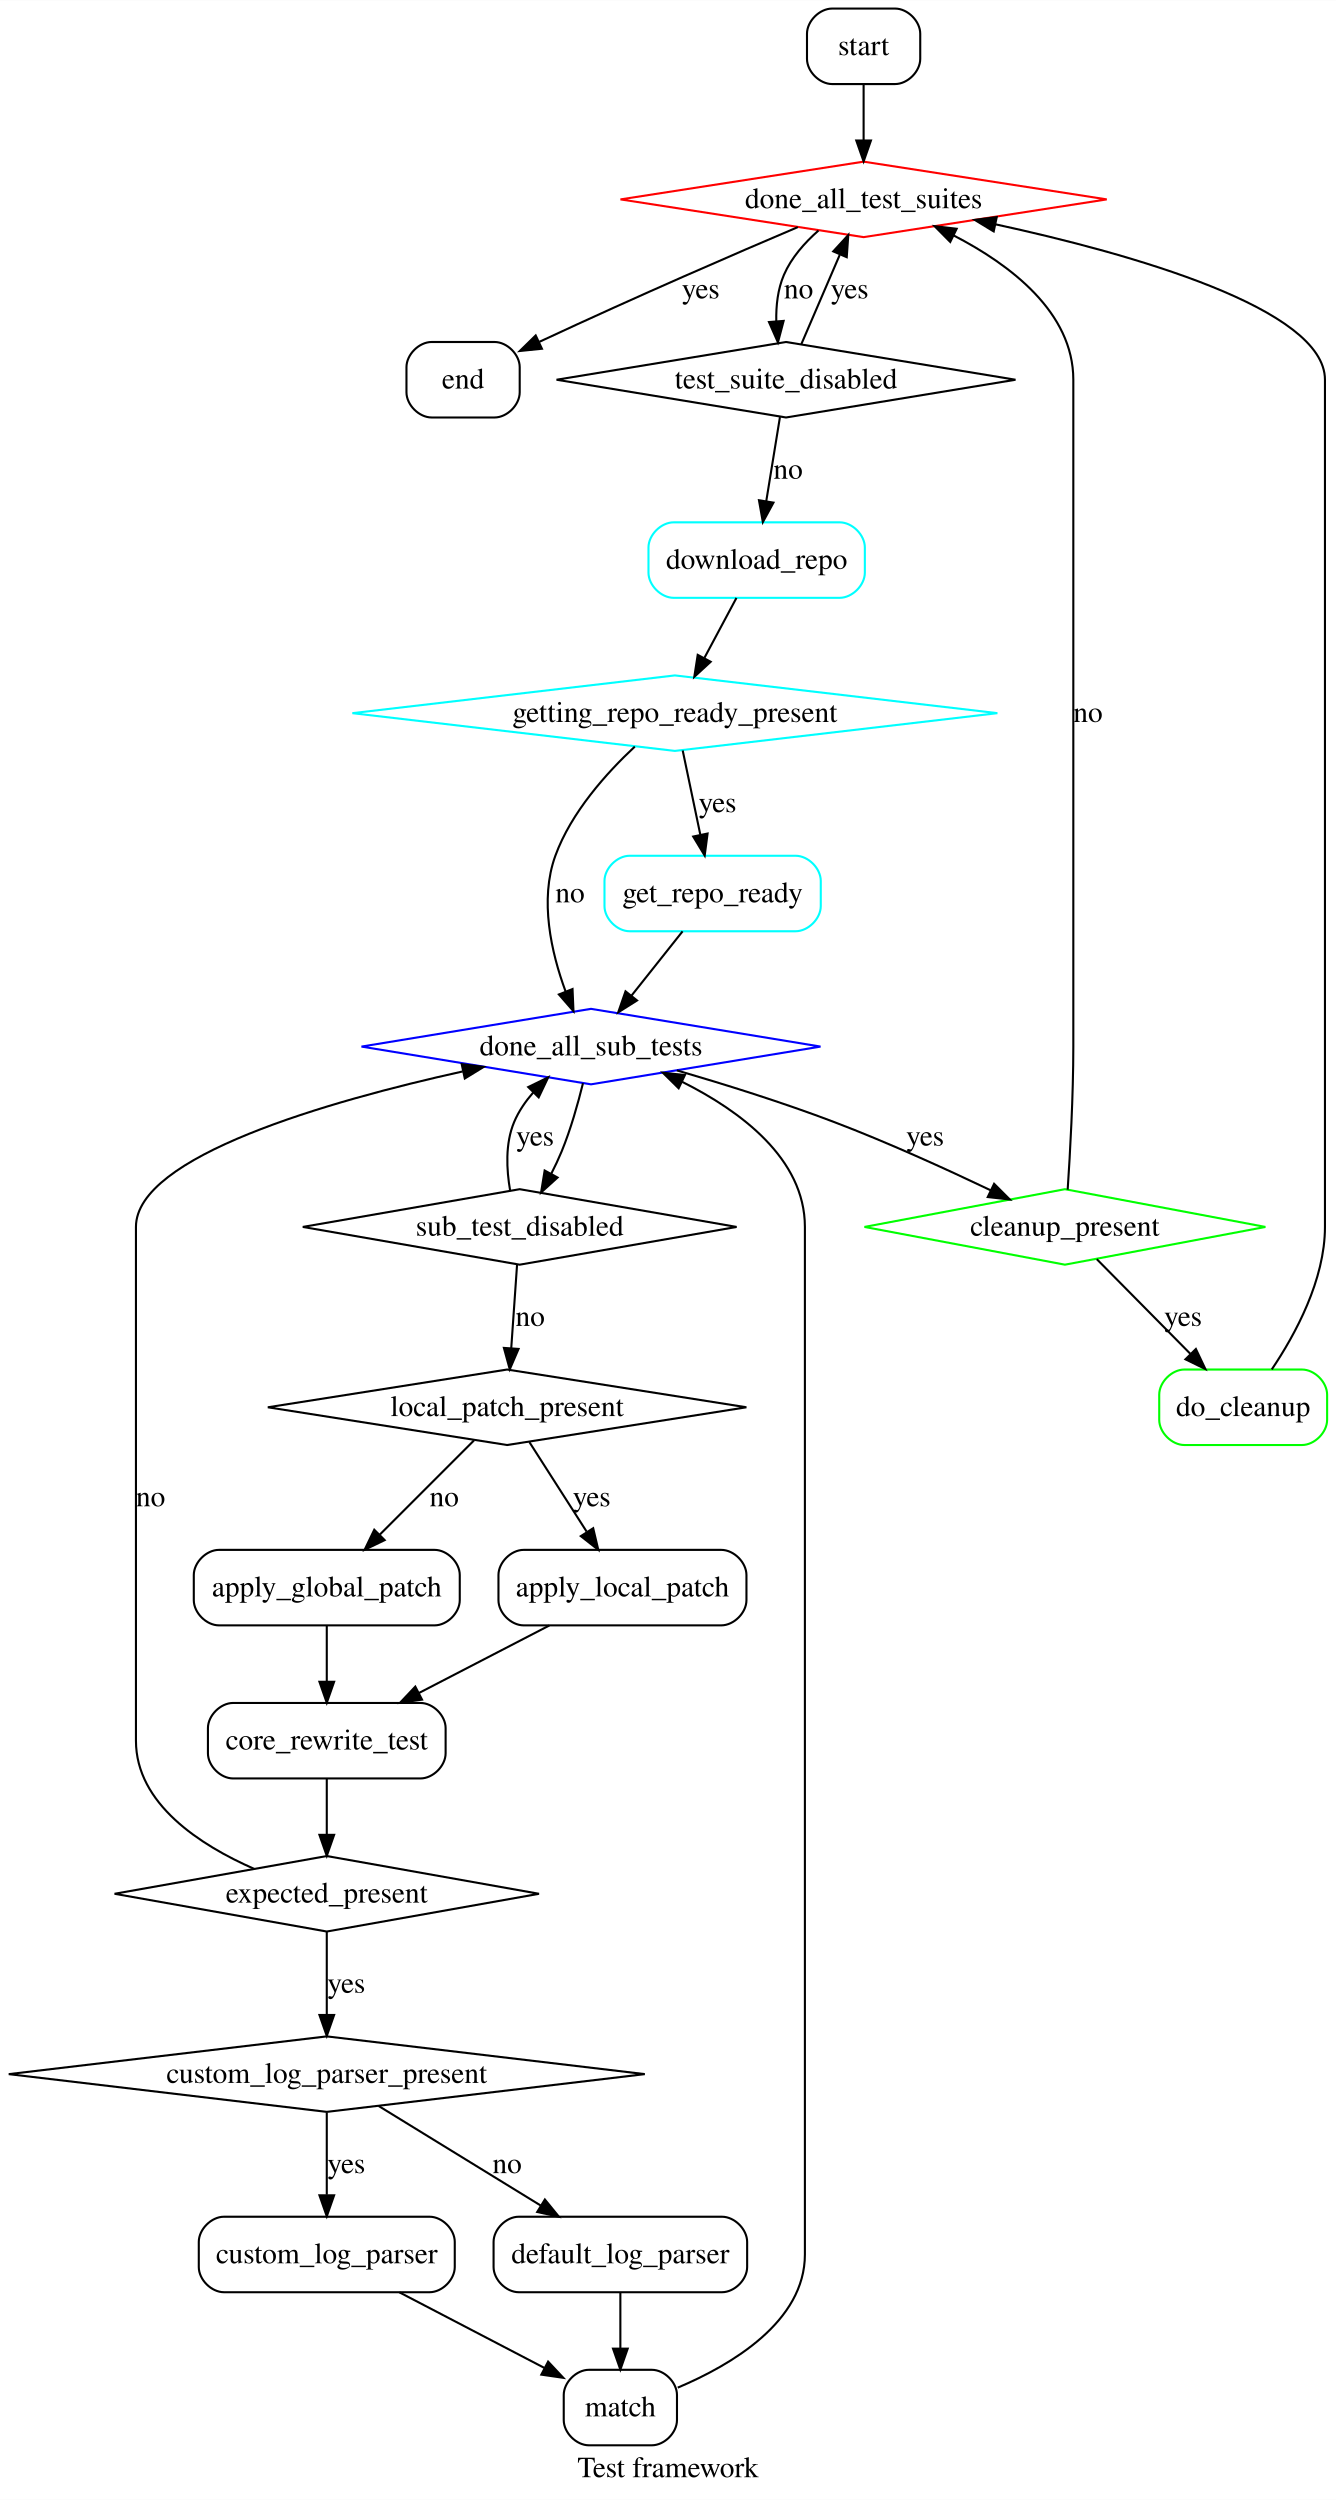
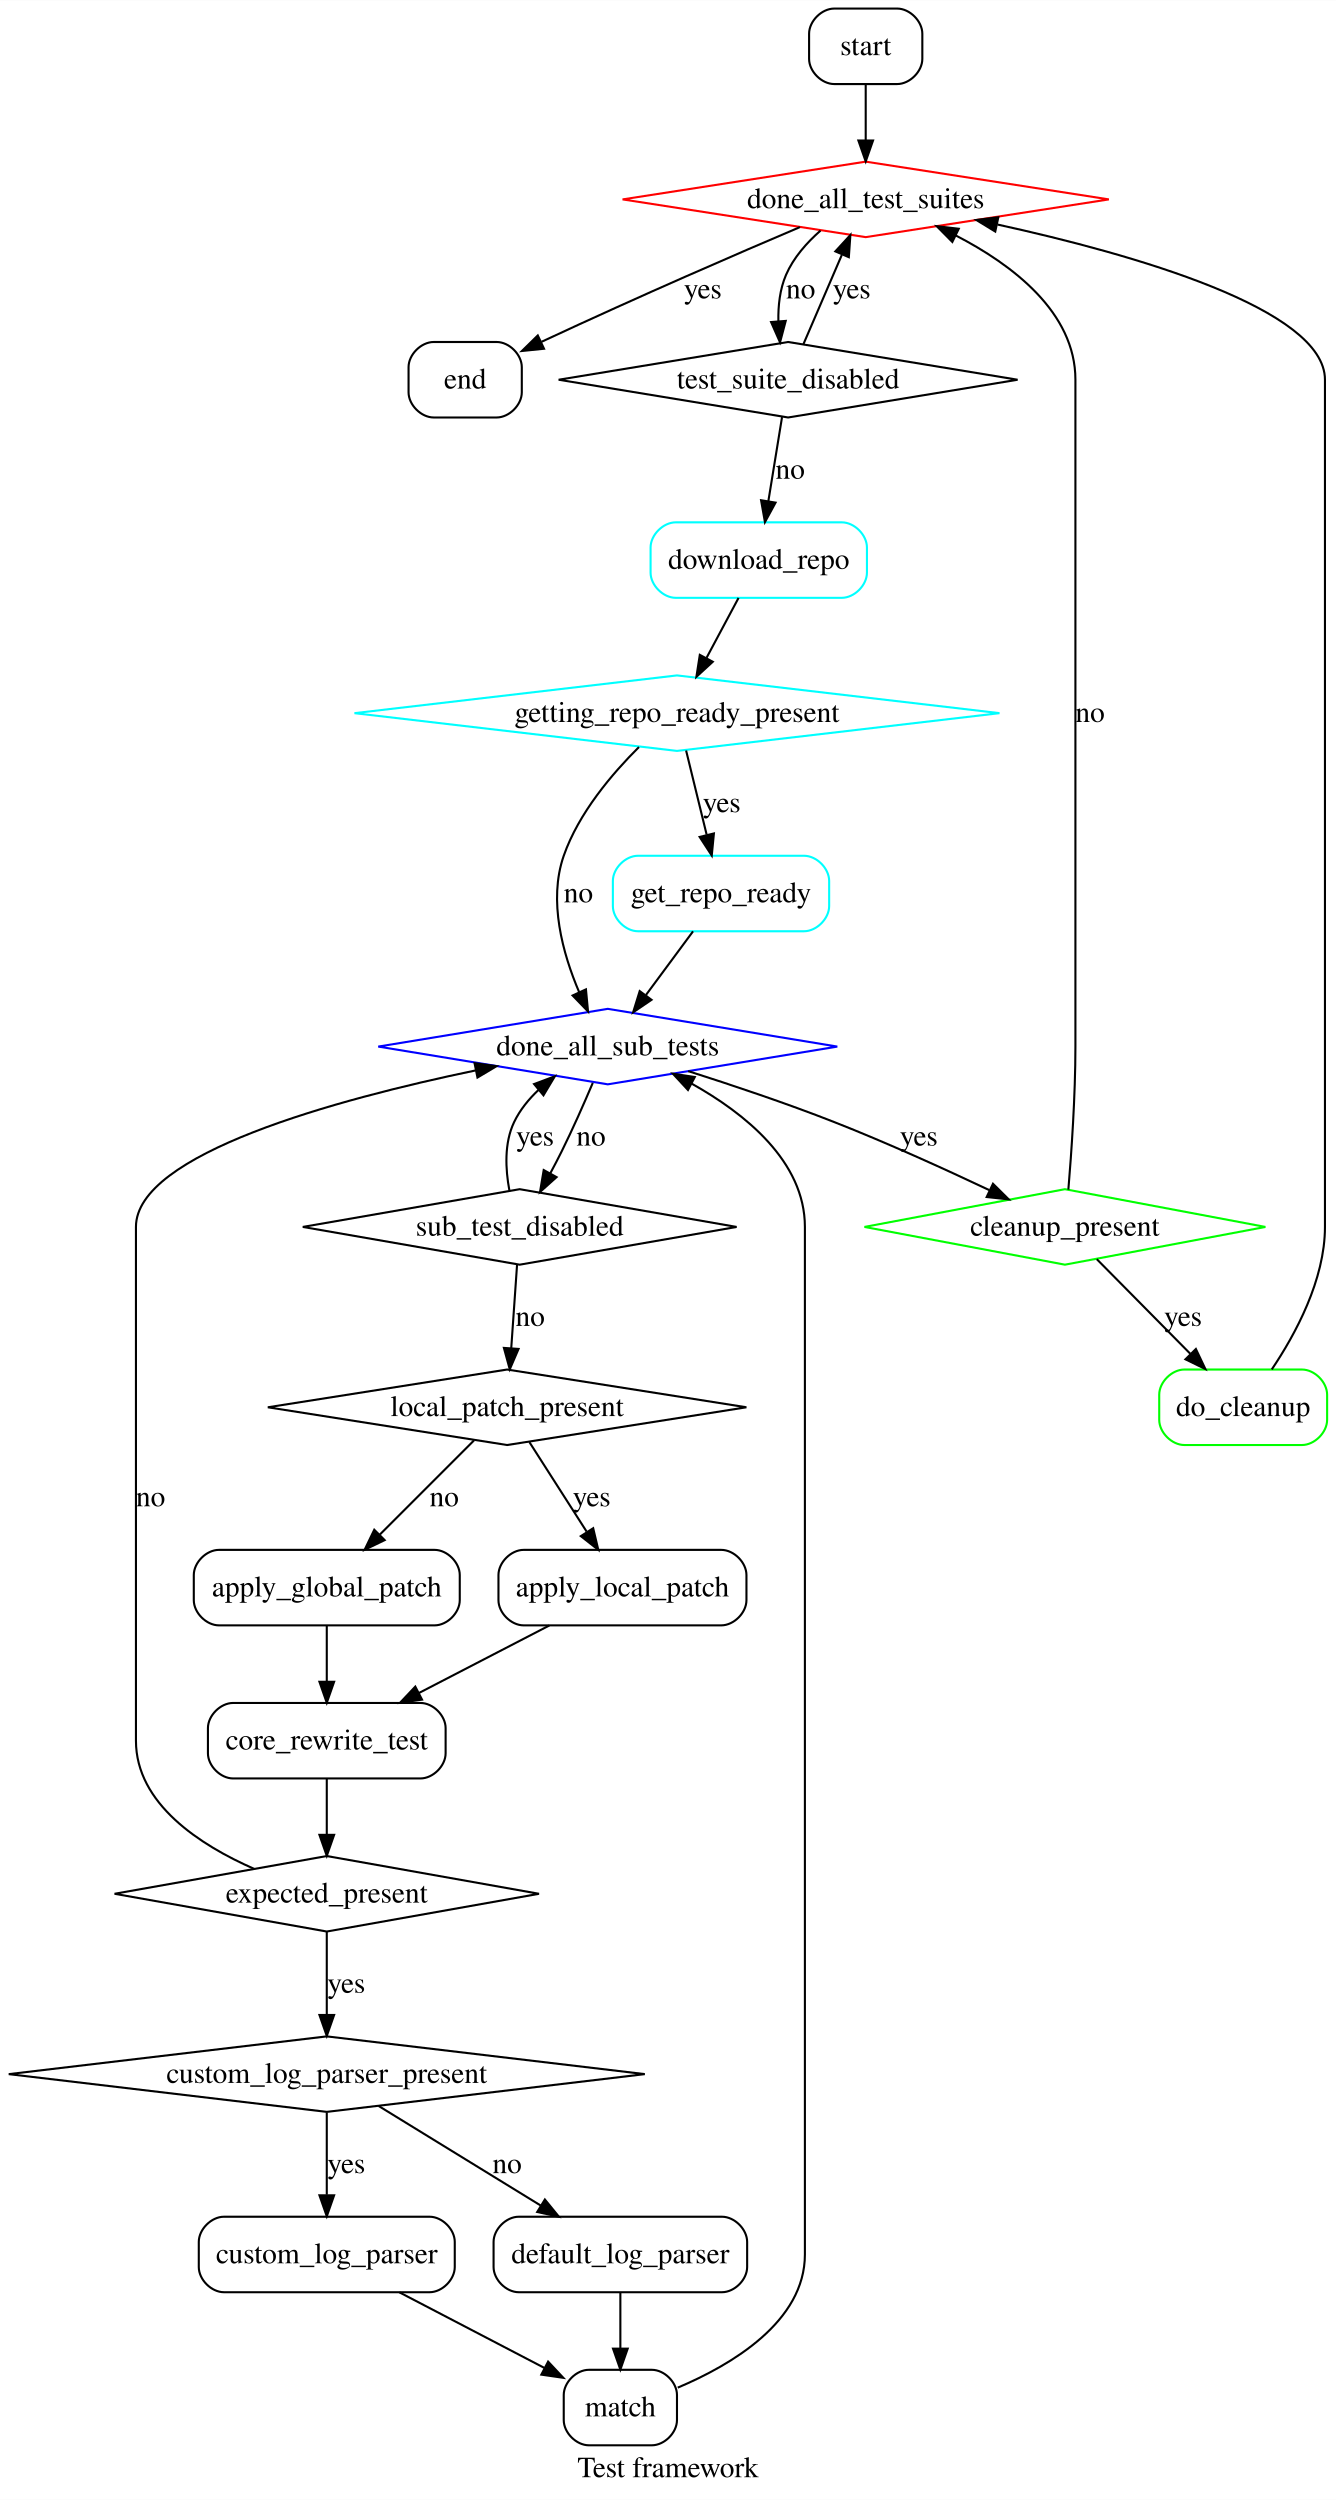
<svg xmlns="http://www.w3.org/2000/svg" width="637pt" height="1192pt" viewBox="0.00 0.00 637.09 1192.00">
  <g id="graph0" class="graph" transform="scale(1 1) rotate(0) translate(4 1188)">
    <polygon fill="#ffffff" stroke="transparent" points="-4,4 -4,-1188 633.094,-1188 633.094,4 -4,4" />
    <text text-anchor="middle" x="314.547" y="-6.8" font-family="Times,serif" font-size="14.00" fill="#000000">Test framework</text>
    <g id="node1" class="node">
-       <path fill="none" stroke="#000000" d="M422.829,-1184C422.829,-1184 392.829,-1184 392.829,-1184 386.829,-1184 380.829,-1178 380.829,-1172 380.829,-1172 380.829,-1160 380.829,-1160 380.829,-1154 386.829,-1148 392.829,-1148 392.829,-1148 422.829,-1148 422.829,-1148 428.829,-1148 434.829,-1154 434.829,-1160 434.829,-1160 434.829,-1172 434.829,-1172 434.829,-1178 428.829,-1184 422.829,-1184" />
-       <text text-anchor="middle" x="407.829" y="-1161.8" font-family="Times,serif" font-size="14.00" fill="#000000">start</text>
+       <path fill="none" stroke="#000000" d="M423.829,-1184C423.829,-1184 393.829,-1184 393.829,-1184 387.829,-1184 381.829,-1178 381.829,-1172 381.829,-1172 381.829,-1160 381.829,-1160 381.829,-1154 387.829,-1148 393.829,-1148 393.829,-1148 423.829,-1148 423.829,-1148 429.829,-1148 435.829,-1154 435.829,-1160 435.829,-1160 435.829,-1172 435.829,-1172 435.829,-1178 429.829,-1184 423.829,-1184" />
+       <text text-anchor="middle" x="408.829" y="-1161.8" font-family="Times,serif" font-size="14.00" fill="#000000">start</text>
    </g>
    <g id="node2" class="node">
-       <polygon fill="none" stroke="#ff0000" points="407.829,-1111 291.889,-1093 407.829,-1075 523.768,-1093 407.829,-1111" />
-       <text text-anchor="middle" x="407.829" y="-1088.8" font-family="Times,serif" font-size="14.00" fill="#000000">done_all_test_suites</text>
+       <polygon fill="none" stroke="#ff0000" points="408.829,-1111 292.889,-1093 408.829,-1075 524.768,-1093 408.829,-1111" />
+       <text text-anchor="middle" x="408.829" y="-1088.8" font-family="Times,serif" font-size="14.00" fill="#000000">done_all_test_suites</text>
    </g>
    <g id="edge1" class="edge">
-       <path fill="none" stroke="#000000" d="M407.829,-1147.955C407.829,-1139.883 407.829,-1130.176 407.829,-1121.182" />
-       <polygon fill="#000000" stroke="#000000" points="411.329,-1121.09 407.829,-1111.09 404.329,-1121.09 411.329,-1121.09" />
+       <path fill="none" stroke="#000000" d="M408.829,-1147.955C408.829,-1139.883 408.829,-1130.176 408.829,-1121.182" />
+       <polygon fill="#000000" stroke="#000000" points="412.329,-1121.09 408.829,-1111.09 405.329,-1121.09 412.329,-1121.09" />
    </g>
    <g id="node3" class="node">
-       <path fill="none" stroke="#000000" d="M231.829,-1025C231.829,-1025 201.829,-1025 201.829,-1025 195.829,-1025 189.829,-1019 189.829,-1013 189.829,-1013 189.829,-1001 189.829,-1001 189.829,-995 195.829,-989 201.829,-989 201.829,-989 231.829,-989 231.829,-989 237.829,-989 243.829,-995 243.829,-1001 243.829,-1001 243.829,-1013 243.829,-1013 243.829,-1019 237.829,-1025 231.829,-1025" />
-       <text text-anchor="middle" x="216.829" y="-1002.8" font-family="Times,serif" font-size="14.00" fill="#000000">end</text>
+       <path fill="none" stroke="#000000" d="M232.829,-1025C232.829,-1025 202.829,-1025 202.829,-1025 196.829,-1025 190.829,-1019 190.829,-1013 190.829,-1013 190.829,-1001 190.829,-1001 190.829,-995 196.829,-989 202.829,-989 202.829,-989 232.829,-989 232.829,-989 238.829,-989 244.829,-995 244.829,-1001 244.829,-1001 244.829,-1013 244.829,-1013 244.829,-1019 238.829,-1025 232.829,-1025" />
+       <text text-anchor="middle" x="217.829" y="-1002.8" font-family="Times,serif" font-size="14.00" fill="#000000">end</text>
    </g>
    <g id="edge2" class="edge">
-       <path fill="none" stroke="#000000" d="M376.449,-1079.781C346.894,-1067.211 301.218,-1047.475 253.195,-1025.073" />
-       <polygon fill="#000000" stroke="#000000" points="254.425,-1021.784 243.884,-1020.71 251.454,-1028.123 254.425,-1021.784" />
-       <text text-anchor="middle" x="330.16" y="-1045.8" font-family="Times,serif" font-size="14.00" fill="#000000">yes</text>
+       <path fill="none" stroke="#000000" d="M377.449,-1079.781C347.894,-1067.211 302.218,-1047.475 254.195,-1025.073" />
+       <polygon fill="#000000" stroke="#000000" points="255.425,-1021.784 244.884,-1020.71 252.454,-1028.123 255.425,-1021.784" />
+       <text text-anchor="middle" x="331.16" y="-1045.8" font-family="Times,serif" font-size="14.00" fill="#000000">yes</text>
    </g>
    <g id="node4" class="node">
-       <polygon fill="none" stroke="#000000" points="370.829,-1025 261.396,-1007 370.829,-989 480.261,-1007 370.829,-1025" />
-       <text text-anchor="middle" x="370.829" y="-1002.8" font-family="Times,serif" font-size="14.00" fill="#000000">test_suite_disabled</text>
+       <polygon fill="none" stroke="#000000" points="371.829,-1025 262.396,-1007 371.829,-989 481.261,-1007 371.829,-1025" />
+       <text text-anchor="middle" x="371.829" y="-1002.8" font-family="Times,serif" font-size="14.00" fill="#000000">test_suite_disabled</text>
    </g>
    <g id="edge4" class="edge">
-       <path fill="none" stroke="#000000" d="M386.293,-1078.137C379.741,-1072.374 373.348,-1065.181 369.829,-1057 366.891,-1050.169 366.03,-1042.313 366.186,-1034.882" />
-       <polygon fill="#000000" stroke="#000000" points="369.683,-1035.054 366.973,-1024.811 362.705,-1034.508 369.683,-1035.054" />
-       <text text-anchor="middle" x="376.829" y="-1045.8" font-family="Times,serif" font-size="14.00" fill="#000000">no</text>
+       <path fill="none" stroke="#000000" d="M387.293,-1078.137C380.741,-1072.374 374.348,-1065.181 370.829,-1057 367.891,-1050.169 367.03,-1042.313 367.186,-1034.882" />
+       <polygon fill="#000000" stroke="#000000" points="370.683,-1035.054 367.973,-1024.811 363.705,-1034.508 370.683,-1035.054" />
+       <text text-anchor="middle" x="377.829" y="-1045.8" font-family="Times,serif" font-size="14.00" fill="#000000">no</text>
    </g>
    <g id="edge3" class="edge">
-       <path fill="none" stroke="#000000" d="M378.123,-1023.956C383.339,-1036.079 390.462,-1052.634 396.425,-1066.495" />
-       <polygon fill="#000000" stroke="#000000" points="393.351,-1068.207 400.519,-1076.009 399.781,-1065.44 393.351,-1068.207" />
-       <text text-anchor="middle" x="401.16" y="-1045.8" font-family="Times,serif" font-size="14.00" fill="#000000">yes</text>
+       <path fill="none" stroke="#000000" d="M379.123,-1023.956C384.339,-1036.079 391.462,-1052.634 397.425,-1066.495" />
+       <polygon fill="#000000" stroke="#000000" points="394.351,-1068.207 401.519,-1076.009 400.781,-1065.44 394.351,-1068.207" />
+       <text text-anchor="middle" x="402.16" y="-1045.8" font-family="Times,serif" font-size="14.00" fill="#000000">yes</text>
    </g>
    <g id="node6" class="node">
-       <path fill="none" stroke="#00ffff" d="M396.418,-939C396.418,-939 317.239,-939 317.239,-939 311.239,-939 305.239,-933 305.239,-927 305.239,-927 305.239,-915 305.239,-915 305.239,-909 311.239,-903 317.239,-903 317.239,-903 396.418,-903 396.418,-903 402.418,-903 408.418,-909 408.418,-915 408.418,-915 408.418,-927 408.418,-927 408.418,-933 402.418,-939 396.418,-939" />
-       <text text-anchor="middle" x="356.829" y="-916.8" font-family="Times,serif" font-size="14.00" fill="#000000">download_repo</text>
+       <path fill="none" stroke="#00ffff" d="M397.418,-939C397.418,-939 318.239,-939 318.239,-939 312.239,-939 306.239,-933 306.239,-927 306.239,-927 306.239,-915 306.239,-915 306.239,-909 312.239,-903 318.239,-903 318.239,-903 397.418,-903 397.418,-903 403.418,-903 409.418,-909 409.418,-915 409.418,-915 409.418,-927 409.418,-927 409.418,-933 403.418,-939 397.418,-939" />
+       <text text-anchor="middle" x="357.829" y="-916.8" font-family="Times,serif" font-size="14.00" fill="#000000">download_repo</text>
    </g>
    <g id="edge5" class="edge">
-       <path fill="none" stroke="#000000" d="M367.928,-989.181C366.045,-977.612 363.55,-962.289 361.403,-949.1" />
-       <polygon fill="#000000" stroke="#000000" points="364.835,-948.4 359.774,-939.092 357.926,-949.525 364.835,-948.4" />
-       <text text-anchor="middle" x="371.829" y="-959.8" font-family="Times,serif" font-size="14.00" fill="#000000">no</text>
+       <path fill="none" stroke="#000000" d="M368.928,-989.181C367.045,-977.612 364.55,-962.289 362.403,-949.1" />
+       <polygon fill="#000000" stroke="#000000" points="365.835,-948.4 360.774,-939.092 358.926,-949.525 365.835,-948.4" />
+       <text text-anchor="middle" x="372.829" y="-959.8" font-family="Times,serif" font-size="14.00" fill="#000000">no</text>
    </g>
    <g id="node5" class="node">
-       <polygon fill="none" stroke="#0000ff" points="277.829,-707 168.384,-689 277.829,-671 387.274,-689 277.829,-707" />
-       <text text-anchor="middle" x="277.829" y="-684.8" font-family="Times,serif" font-size="14.00" fill="#000000">done_all_sub_tests</text>
+       <polygon fill="none" stroke="#0000ff" points="285.829,-707 176.384,-689 285.829,-671 395.274,-689 285.829,-707" />
+       <text text-anchor="middle" x="285.829" y="-684.8" font-family="Times,serif" font-size="14.00" fill="#000000">done_all_sub_tests</text>
    </g>
    <g id="node9" class="node">
      <polygon fill="none" stroke="#00ff00" points="503.829,-621 408.23,-603 503.829,-585 599.427,-603 503.829,-621" />
      <text text-anchor="middle" x="503.829" y="-598.8" font-family="Times,serif" font-size="14.00" fill="#000000">cleanup_present</text>
    </g>
    <g id="edge10" class="edge">
-       <path fill="none" stroke="#000000" d="M318.786,-677.656C341.187,-671.111 369.294,-662.341 393.829,-653 419.274,-643.312 447.194,-630.596 468.538,-620.411" />
-       <polygon fill="#000000" stroke="#000000" points="470.058,-623.564 477.552,-616.074 467.023,-617.256 470.058,-623.564" />
-       <text text-anchor="middle" x="437.16" y="-641.8" font-family="Times,serif" font-size="14.00" fill="#000000">yes</text>
+       <path fill="none" stroke="#000000" d="M324.164,-677.302C344.965,-670.684 371.017,-661.958 393.829,-653 418.889,-643.159 446.47,-630.618 467.745,-620.558" />
+       <polygon fill="#000000" stroke="#000000" points="469.521,-623.589 477.044,-616.129 466.511,-617.269 469.521,-623.589" />
+       <text text-anchor="middle" x="434.16" y="-641.8" font-family="Times,serif" font-size="14.00" fill="#000000">yes</text>
    </g>
    <g id="node12" class="node">
      <polygon fill="none" stroke="#000000" points="243.829,-621 140.39,-603 243.829,-585 347.267,-603 243.829,-621" />
      <text text-anchor="middle" x="243.829" y="-598.8" font-family="Times,serif" font-size="14.00" fill="#000000">sub_test_disabled</text>
    </g>
    <g id="edge14" class="edge">
-       <path fill="none" stroke="#000000" d="M274.006,-671.541C271.606,-661.782 268.147,-649.505 263.829,-639 262.384,-635.487 260.678,-631.882 258.881,-628.374" />
-       <polygon fill="#000000" stroke="#000000" points="261.879,-626.561 254.029,-619.445 255.729,-629.903 261.879,-626.561" />
+       <path fill="none" stroke="#000000" d="M278.682,-671.694C274.555,-661.983 269.142,-649.703 263.829,-639 262.14,-635.598 260.29,-632.058 258.42,-628.583" />
+       <polygon fill="#000000" stroke="#000000" points="261.406,-626.749 253.516,-619.678 255.274,-630.126 261.406,-626.749" />
+       <text text-anchor="middle" x="277.829" y="-641.8" font-family="Times,serif" font-size="14.00" fill="#000000">no</text>
    </g>
    <g id="node7" class="node">
-       <polygon fill="none" stroke="#00ffff" points="317.829,-866 164.031,-848 317.829,-830 471.626,-848 317.829,-866" />
-       <text text-anchor="middle" x="317.829" y="-843.8" font-family="Times,serif" font-size="14.00" fill="#000000">getting_repo_ready_present</text>
+       <polygon fill="none" stroke="#00ffff" points="318.829,-866 165.031,-848 318.829,-830 472.626,-848 318.829,-866" />
+       <text text-anchor="middle" x="318.829" y="-843.8" font-family="Times,serif" font-size="14.00" fill="#000000">getting_repo_ready_present</text>
    </g>
    <g id="edge6" class="edge">
-       <path fill="none" stroke="#000000" d="M347.188,-902.955C342.587,-894.342 336.991,-883.868 331.924,-874.384" />
-       <polygon fill="#000000" stroke="#000000" points="334.889,-872.506 327.09,-865.335 328.715,-875.804 334.889,-872.506" />
+       <path fill="none" stroke="#000000" d="M348.188,-902.955C343.587,-894.342 337.991,-883.868 332.924,-874.384" />
+       <polygon fill="#000000" stroke="#000000" points="335.889,-872.506 328.09,-865.335 329.715,-875.804 335.889,-872.506" />
    </g>
    <g id="edge9" class="edge">
-       <path fill="none" stroke="#000000" d="M298.716,-832.05C285.261,-819.494 268.358,-800.702 260.829,-780 253.181,-758.972 258.879,-733.903 265.669,-715.406" />
-       <polygon fill="#000000" stroke="#000000" points="269.017,-716.459 269.476,-705.874 262.517,-713.863 269.017,-716.459" />
-       <text text-anchor="middle" x="267.829" y="-757.8" font-family="Times,serif" font-size="14.00" fill="#000000">no</text>
+       <path fill="none" stroke="#000000" d="M300.702,-831.847C287.945,-819.188 271.928,-800.355 264.829,-780 257.361,-758.588 264.321,-733.41 272.173,-714.972" />
+       <polygon fill="#000000" stroke="#000000" points="275.418,-716.293 276.415,-705.745 269.058,-713.369 275.418,-716.293" />
+       <text text-anchor="middle" x="271.829" y="-757.8" font-family="Times,serif" font-size="14.00" fill="#000000">no</text>
    </g>
    <g id="node8" class="node">
-       <path fill="none" stroke="#00ffff" d="M375.398,-780C375.398,-780 296.259,-780 296.259,-780 290.259,-780 284.259,-774 284.259,-768 284.259,-768 284.259,-756 284.259,-756 284.259,-750 290.259,-744 296.259,-744 296.259,-744 375.398,-744 375.398,-744 381.398,-744 387.398,-750 387.398,-756 387.398,-756 387.398,-768 387.398,-768 387.398,-774 381.398,-780 375.398,-780" />
-       <text text-anchor="middle" x="335.829" y="-757.8" font-family="Times,serif" font-size="14.00" fill="#000000">get_repo_ready</text>
+       <path fill="none" stroke="#00ffff" d="M379.398,-780C379.398,-780 300.259,-780 300.259,-780 294.259,-780 288.259,-774 288.259,-768 288.259,-768 288.259,-756 288.259,-756 288.259,-750 294.259,-744 300.259,-744 300.259,-744 379.398,-744 379.398,-744 385.398,-744 391.398,-750 391.398,-756 391.398,-756 391.398,-768 391.398,-768 391.398,-774 385.398,-780 379.398,-780" />
+       <text text-anchor="middle" x="339.829" y="-757.8" font-family="Times,serif" font-size="14.00" fill="#000000">get_repo_ready</text>
    </g>
    <g id="edge7" class="edge">
-       <path fill="none" stroke="#000000" d="M321.558,-830.181C323.98,-818.612 327.187,-803.289 329.947,-790.1" />
-       <polygon fill="#000000" stroke="#000000" points="333.419,-790.597 332.042,-780.092 326.567,-789.163 333.419,-790.597" />
-       <text text-anchor="middle" x="338.16" y="-800.8" font-family="Times,serif" font-size="14.00" fill="#000000">yes</text>
+       <path fill="none" stroke="#000000" d="M323.18,-830.181C326.005,-818.612 329.747,-803.289 332.967,-790.1" />
+       <polygon fill="#000000" stroke="#000000" points="336.439,-790.637 335.411,-780.092 329.638,-788.977 336.439,-790.637" />
+       <text text-anchor="middle" x="340.16" y="-800.8" font-family="Times,serif" font-size="14.00" fill="#000000">yes</text>
    </g>
    <g id="edge8" class="edge">
-       <path fill="none" stroke="#000000" d="M321.491,-743.955C314.153,-734.719 305.115,-723.344 297.17,-713.343" />
-       <polygon fill="#000000" stroke="#000000" points="299.774,-710.995 290.813,-705.343 294.294,-715.35 299.774,-710.995" />
+       <path fill="none" stroke="#000000" d="M326.48,-743.955C319.716,-734.812 311.402,-723.571 304.058,-713.643" />
+       <polygon fill="#000000" stroke="#000000" points="306.679,-711.301 297.918,-705.343 301.051,-715.464 306.679,-711.301" />
    </g>
    <g id="edge12" class="edge">
-       <path fill="none" stroke="#000000" d="M505.138,-620.777C506.305,-638.16 507.829,-665.384 507.829,-689 507.829,-1007 507.829,-1007 507.829,-1007 507.829,-1039.093 477.855,-1061.823 450.727,-1075.822" />
-       <polygon fill="#000000" stroke="#000000" points="449.135,-1072.705 441.684,-1080.236 452.206,-1078.995 449.135,-1072.705" />
-       <text text-anchor="middle" x="514.829" y="-843.8" font-family="Times,serif" font-size="14.00" fill="#000000">no</text>
+       <path fill="none" stroke="#000000" d="M505.466,-620.771C506.924,-638.149 508.829,-665.37 508.829,-689 508.829,-1007 508.829,-1007 508.829,-1007 508.829,-1039.093 478.855,-1061.823 451.727,-1075.822" />
+       <polygon fill="#000000" stroke="#000000" points="450.135,-1072.705 442.684,-1080.236 453.206,-1078.995 450.135,-1072.705" />
+       <text text-anchor="middle" x="515.829" y="-843.8" font-family="Times,serif" font-size="14.00" fill="#000000">no</text>
    </g>
    <g id="node10" class="node">
      <path fill="none" stroke="#00ff00" d="M616.861,-535C616.861,-535 560.796,-535 560.796,-535 554.796,-535 548.796,-529 548.796,-523 548.796,-523 548.796,-511 548.796,-511 548.796,-505 554.796,-499 560.796,-499 560.796,-499 616.861,-499 616.861,-499 622.861,-499 628.861,-505 628.861,-511 628.861,-511 628.861,-523 628.861,-523 628.861,-529 622.861,-535 616.861,-535" />
      <text text-anchor="middle" x="588.829" y="-512.8" font-family="Times,serif" font-size="14.00" fill="#000000">do_cleanup</text>
    </g>
    <g id="edge11" class="edge">
      <path fill="none" stroke="#000000" d="M519.025,-587.625C531.387,-575.118 549.093,-557.203 563.579,-542.547" />
      <polygon fill="#000000" stroke="#000000" points="566.275,-544.798 570.815,-535.225 561.296,-539.877 566.275,-544.798" />
      <text text-anchor="middle" x="560.16" y="-555.8" font-family="Times,serif" font-size="14.00" fill="#000000">yes</text>
    </g>
    <g id="edge13" class="edge">
-       <path fill="none" stroke="#000000" d="M602.469,-535.055C613.715,-551.76 627.829,-577.753 627.829,-603 627.829,-1007 627.829,-1007 627.829,-1007 627.829,-1040.985 535.613,-1067.012 470.587,-1081.141" />
-       <polygon fill="#000000" stroke="#000000" points="469.857,-1077.718 460.804,-1083.222 471.313,-1084.564 469.857,-1077.718" />
+       <path fill="none" stroke="#000000" d="M602.469,-535.055C613.715,-551.76 627.829,-577.753 627.829,-603 627.829,-1007 627.829,-1007 627.829,-1007 627.829,-1040.781 536.408,-1066.811 471.701,-1081.003" />
+       <polygon fill="#000000" stroke="#000000" points="470.606,-1077.658 461.563,-1083.179 472.075,-1084.503 470.606,-1077.658" />
    </g>
    <g id="node11" class="node">
      <polygon fill="none" stroke="#000000" points="237.829,-535 123.723,-517 237.829,-499 351.935,-517 237.829,-535" />
      <text text-anchor="middle" x="237.829" y="-512.8" font-family="Times,serif" font-size="14.00" fill="#000000">local_patch_present</text>
    </g>
    <g id="node13" class="node">
      <path fill="none" stroke="#000000" d="M203.243,-449C203.243,-449 100.414,-449 100.414,-449 94.414,-449 88.414,-443 88.414,-437 88.414,-437 88.414,-425 88.414,-425 88.414,-419 94.414,-413 100.414,-413 100.414,-413 203.243,-413 203.243,-413 209.243,-413 215.243,-419 215.243,-425 215.243,-425 215.243,-437 215.243,-437 215.243,-443 209.243,-449 203.243,-449" />
      <text text-anchor="middle" x="151.829" y="-426.8" font-family="Times,serif" font-size="14.00" fill="#000000">apply_global_patch</text>
    </g>
    <g id="edge17" class="edge">
      <path fill="none" stroke="#000000" d="M222.055,-501.226C209.502,-488.673 191.69,-470.861 177.146,-456.317" />
      <polygon fill="#000000" stroke="#000000" points="179.429,-453.651 169.883,-449.055 174.479,-458.601 179.429,-453.651" />
      <text text-anchor="middle" x="207.829" y="-469.8" font-family="Times,serif" font-size="14.00" fill="#000000">no</text>
    </g>
    <g id="node14" class="node">
      <path fill="none" stroke="#000000" d="M339.957,-449C339.957,-449 245.7,-449 245.7,-449 239.7,-449 233.7,-443 233.7,-437 233.7,-437 233.7,-425 233.7,-425 233.7,-419 239.7,-413 245.7,-413 245.7,-413 339.957,-413 339.957,-413 345.957,-413 351.957,-419 351.957,-425 351.957,-425 351.957,-437 351.957,-437 351.957,-443 345.957,-449 339.957,-449" />
      <text text-anchor="middle" x="292.829" y="-426.8" font-family="Times,serif" font-size="14.00" fill="#000000">apply_local_patch</text>
    </g>
    <g id="edge18" class="edge">
      <path fill="none" stroke="#000000" d="M248.433,-500.418C256.166,-488.327 266.81,-471.684 275.737,-457.726" />
      <polygon fill="#000000" stroke="#000000" points="278.868,-459.326 281.307,-449.015 272.971,-455.554 278.868,-459.326" />
      <text text-anchor="middle" x="278.16" y="-469.8" font-family="Times,serif" font-size="14.00" fill="#000000">yes</text>
    </g>
    <g id="edge16" class="edge">
-       <path fill="none" stroke="#000000" d="M239.269,-620.305C237.527,-630.24 236.862,-642.74 241.167,-653 243.323,-658.141 246.613,-662.918 250.352,-667.201" />
-       <polygon fill="#000000" stroke="#000000" points="247.903,-669.702 257.423,-674.352 252.88,-664.78 247.903,-669.702" />
+       <path fill="none" stroke="#000000" d="M238.896,-620.472C237.03,-630.462 236.365,-642.962 241.167,-653 243.93,-658.778 248.124,-663.925 252.855,-668.393" />
+       <polygon fill="#000000" stroke="#000000" points="250.68,-671.137 260.603,-674.849 255.161,-665.759 250.68,-671.137" />
      <text text-anchor="middle" x="251.16" y="-641.8" font-family="Times,serif" font-size="14.00" fill="#000000">yes</text>
    </g>
    <g id="edge15" class="edge">
      <path fill="none" stroke="#000000" d="M242.585,-585.181C241.778,-573.612 240.709,-558.289 239.789,-545.1" />
      <polygon fill="#000000" stroke="#000000" points="243.279,-544.824 239.091,-535.092 236.295,-545.312 243.279,-544.824" />
      <text text-anchor="middle" x="248.829" y="-555.8" font-family="Times,serif" font-size="14.00" fill="#000000">no</text>
    </g>
    <g id="node15" class="node">
      <path fill="none" stroke="#000000" d="M196.502,-376C196.502,-376 107.156,-376 107.156,-376 101.156,-376 95.156,-370 95.156,-364 95.156,-364 95.156,-352 95.156,-352 95.156,-346 101.156,-340 107.156,-340 107.156,-340 196.502,-340 196.502,-340 202.502,-340 208.502,-346 208.502,-352 208.502,-352 208.502,-364 208.502,-364 208.502,-370 202.502,-376 196.502,-376" />
      <text text-anchor="middle" x="151.829" y="-353.8" font-family="Times,serif" font-size="14.00" fill="#000000">core_rewrite_test</text>
    </g>
    <g id="edge20" class="edge">
      <path fill="none" stroke="#000000" d="M151.829,-412.955C151.829,-404.883 151.829,-395.176 151.829,-386.182" />
      <polygon fill="#000000" stroke="#000000" points="155.329,-386.09 151.829,-376.09 148.329,-386.09 155.329,-386.09" />
    </g>
    <g id="edge19" class="edge">
      <path fill="none" stroke="#000000" d="M257.975,-412.955C239.163,-403.216 215.757,-391.098 195.714,-380.721" />
      <polygon fill="#000000" stroke="#000000" points="197.26,-377.58 186.77,-376.09 194.042,-383.796 197.26,-377.58" />
    </g>
    <g id="node16" class="node">
      <polygon fill="none" stroke="#000000" points="151.829,-303 50.628,-285 151.829,-267 253.029,-285 151.829,-303" />
      <text text-anchor="middle" x="151.829" y="-280.8" font-family="Times,serif" font-size="14.00" fill="#000000">expected_present</text>
    </g>
    <g id="edge21" class="edge">
      <path fill="none" stroke="#000000" d="M151.829,-339.955C151.829,-331.883 151.829,-322.176 151.829,-313.182" />
      <polygon fill="#000000" stroke="#000000" points="155.329,-313.09 151.829,-303.09 148.329,-313.09 155.329,-313.09" />
    </g>
    <g id="edge22" class="edge">
-       <path fill="none" stroke="#000000" d="M117.166,-296.896C91.449,-308.176 60.829,-327.923 60.829,-358 60.829,-603 60.829,-603 60.829,-603 60.829,-636.706 152.457,-662.921 216.632,-677.148" />
-       <polygon fill="#000000" stroke="#000000" points="216.163,-680.627 226.677,-679.327 217.647,-673.786 216.163,-680.627" />
+       <path fill="none" stroke="#000000" d="M117.166,-296.896C91.449,-308.176 60.829,-327.923 60.829,-358 60.829,-603 60.829,-603 60.829,-603 60.829,-637.854 156.226,-663.781 222.786,-677.629" />
+       <polygon fill="#000000" stroke="#000000" points="222.294,-681.101 232.792,-679.666 223.691,-674.241 222.294,-681.101" />
      <text text-anchor="middle" x="67.829" y="-469.8" font-family="Times,serif" font-size="14.00" fill="#000000">no</text>
    </g>
    <g id="node17" class="node">
      <polygon fill="none" stroke="#000000" points="151.829,-217 .171,-199 151.829,-181 303.486,-199 151.829,-217" />
      <text text-anchor="middle" x="151.829" y="-194.8" font-family="Times,serif" font-size="14.00" fill="#000000">custom_log_parser_present</text>
    </g>
    <g id="edge23" class="edge">
      <path fill="none" stroke="#000000" d="M151.829,-266.762C151.829,-255.36 151.829,-240.434 151.829,-227.494" />
      <polygon fill="#000000" stroke="#000000" points="155.329,-227.212 151.829,-217.212 148.329,-227.212 155.329,-227.212" />
      <text text-anchor="middle" x="161.16" y="-237.8" font-family="Times,serif" font-size="14.00" fill="#000000">yes</text>
    </g>
    <g id="node18" class="node">
      <path fill="none" stroke="#000000" d="M340.288,-131C340.288,-131 243.37,-131 243.37,-131 237.37,-131 231.37,-125 231.37,-119 231.37,-119 231.37,-107 231.37,-107 231.37,-101 237.37,-95 243.37,-95 243.37,-95 340.288,-95 340.288,-95 346.288,-95 352.288,-101 352.288,-107 352.288,-107 352.288,-119 352.288,-119 352.288,-125 346.288,-131 340.288,-131" />
      <text text-anchor="middle" x="291.829" y="-108.8" font-family="Times,serif" font-size="14.00" fill="#000000">default_log_parser</text>
    </g>
    <g id="edge24" class="edge">
      <path fill="none" stroke="#000000" d="M176.536,-183.823C197.929,-170.681 229.213,-151.464 253.798,-136.362" />
      <polygon fill="#000000" stroke="#000000" points="255.833,-139.22 262.521,-131.003 252.169,-133.255 255.833,-139.22" />
      <text text-anchor="middle" x="237.829" y="-151.8" font-family="Times,serif" font-size="14.00" fill="#000000">no</text>
    </g>
    <g id="node19" class="node">
      <path fill="none" stroke="#000000" d="M200.861,-131C200.861,-131 102.796,-131 102.796,-131 96.796,-131 90.796,-125 90.796,-119 90.796,-119 90.796,-107 90.796,-107 90.796,-101 96.796,-95 102.796,-95 102.796,-95 200.861,-95 200.861,-95 206.861,-95 212.861,-101 212.861,-107 212.861,-107 212.861,-119 212.861,-119 212.861,-125 206.861,-131 200.861,-131" />
      <text text-anchor="middle" x="151.829" y="-108.8" font-family="Times,serif" font-size="14.00" fill="#000000">custom_log_parser</text>
    </g>
    <g id="edge25" class="edge">
      <path fill="none" stroke="#000000" d="M151.829,-180.762C151.829,-169.36 151.829,-154.434 151.829,-141.494" />
      <polygon fill="#000000" stroke="#000000" points="155.329,-141.212 151.829,-131.212 148.329,-141.212 155.329,-141.212" />
      <text text-anchor="middle" x="161.16" y="-151.8" font-family="Times,serif" font-size="14.00" fill="#000000">yes</text>
    </g>
    <g id="node20" class="node">
      <path fill="none" stroke="#000000" d="M306.829,-58C306.829,-58 276.829,-58 276.829,-58 270.829,-58 264.829,-52 264.829,-46 264.829,-46 264.829,-34 264.829,-34 264.829,-28 270.829,-22 276.829,-22 276.829,-22 306.829,-22 306.829,-22 312.829,-22 318.829,-28 318.829,-34 318.829,-34 318.829,-46 318.829,-46 318.829,-52 312.829,-58 306.829,-58" />
      <text text-anchor="middle" x="291.829" y="-35.8" font-family="Times,serif" font-size="14.00" fill="#000000">match</text>
    </g>
    <g id="edge27" class="edge">
      <path fill="none" stroke="#000000" d="M291.829,-94.955C291.829,-86.883 291.829,-77.176 291.829,-68.182" />
      <polygon fill="#000000" stroke="#000000" points="295.329,-68.09 291.829,-58.09 288.329,-68.09 295.329,-68.09" />
    </g>
    <g id="edge26" class="edge">
      <path fill="none" stroke="#000000" d="M186.435,-94.955C207.455,-83.995 234.252,-70.022 255.565,-58.909" />
      <polygon fill="#000000" stroke="#000000" points="257.382,-61.909 264.63,-54.182 254.145,-55.702 257.382,-61.909" />
    </g>
    <g id="edge28" class="edge">
-       <path fill="none" stroke="#000000" d="M319.19,-49.494C345.023,-60.407 379.829,-81.041 379.829,-113 379.829,-603 379.829,-603 379.829,-603 379.829,-635.568 349.059,-658.304 321.319,-672.183" />
-       <polygon fill="#000000" stroke="#000000" points="319.622,-669.114 312.077,-676.552 322.613,-675.443 319.622,-669.114" />
+       <path fill="none" stroke="#000000" d="M319.19,-49.494C345.023,-60.407 379.829,-81.041 379.829,-113 379.829,-603 379.829,-603 379.829,-603 379.829,-634.163 351.358,-657.073 325.754,-671.375" />
+       <polygon fill="#000000" stroke="#000000" points="324.072,-668.305 316.868,-676.074 327.344,-674.493 324.072,-668.305" />
    </g>
  </g>
</svg>
